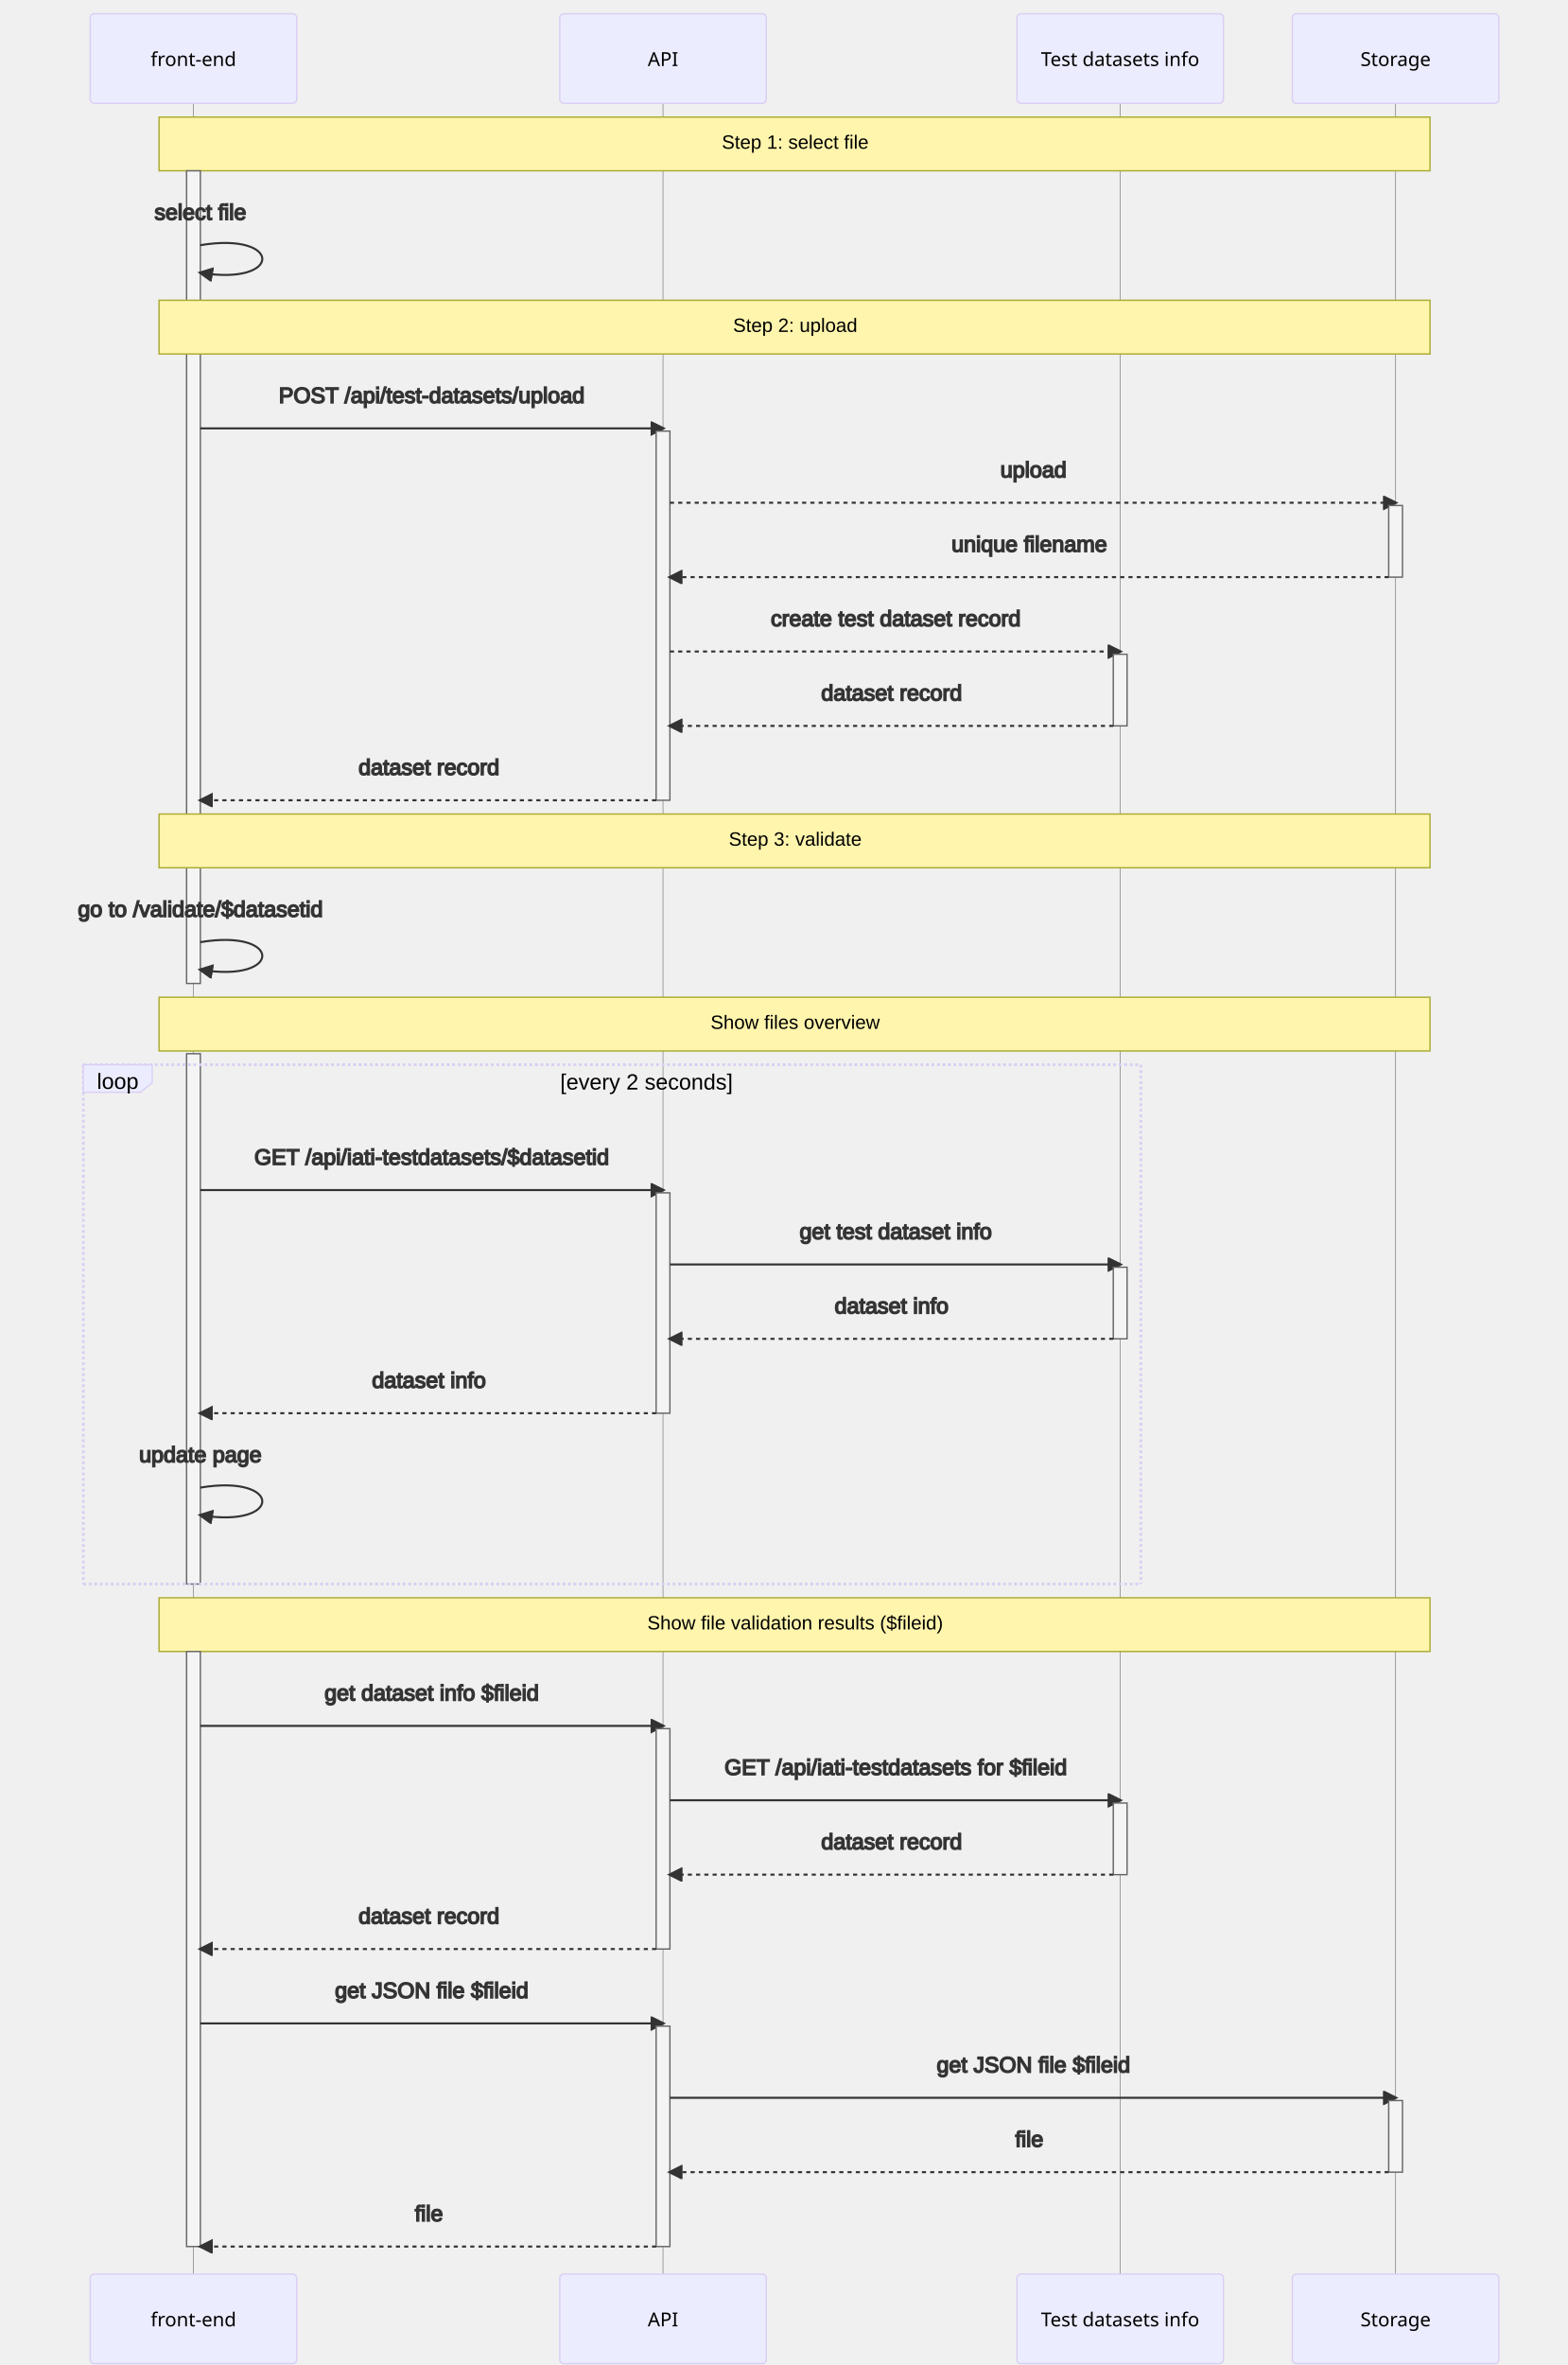
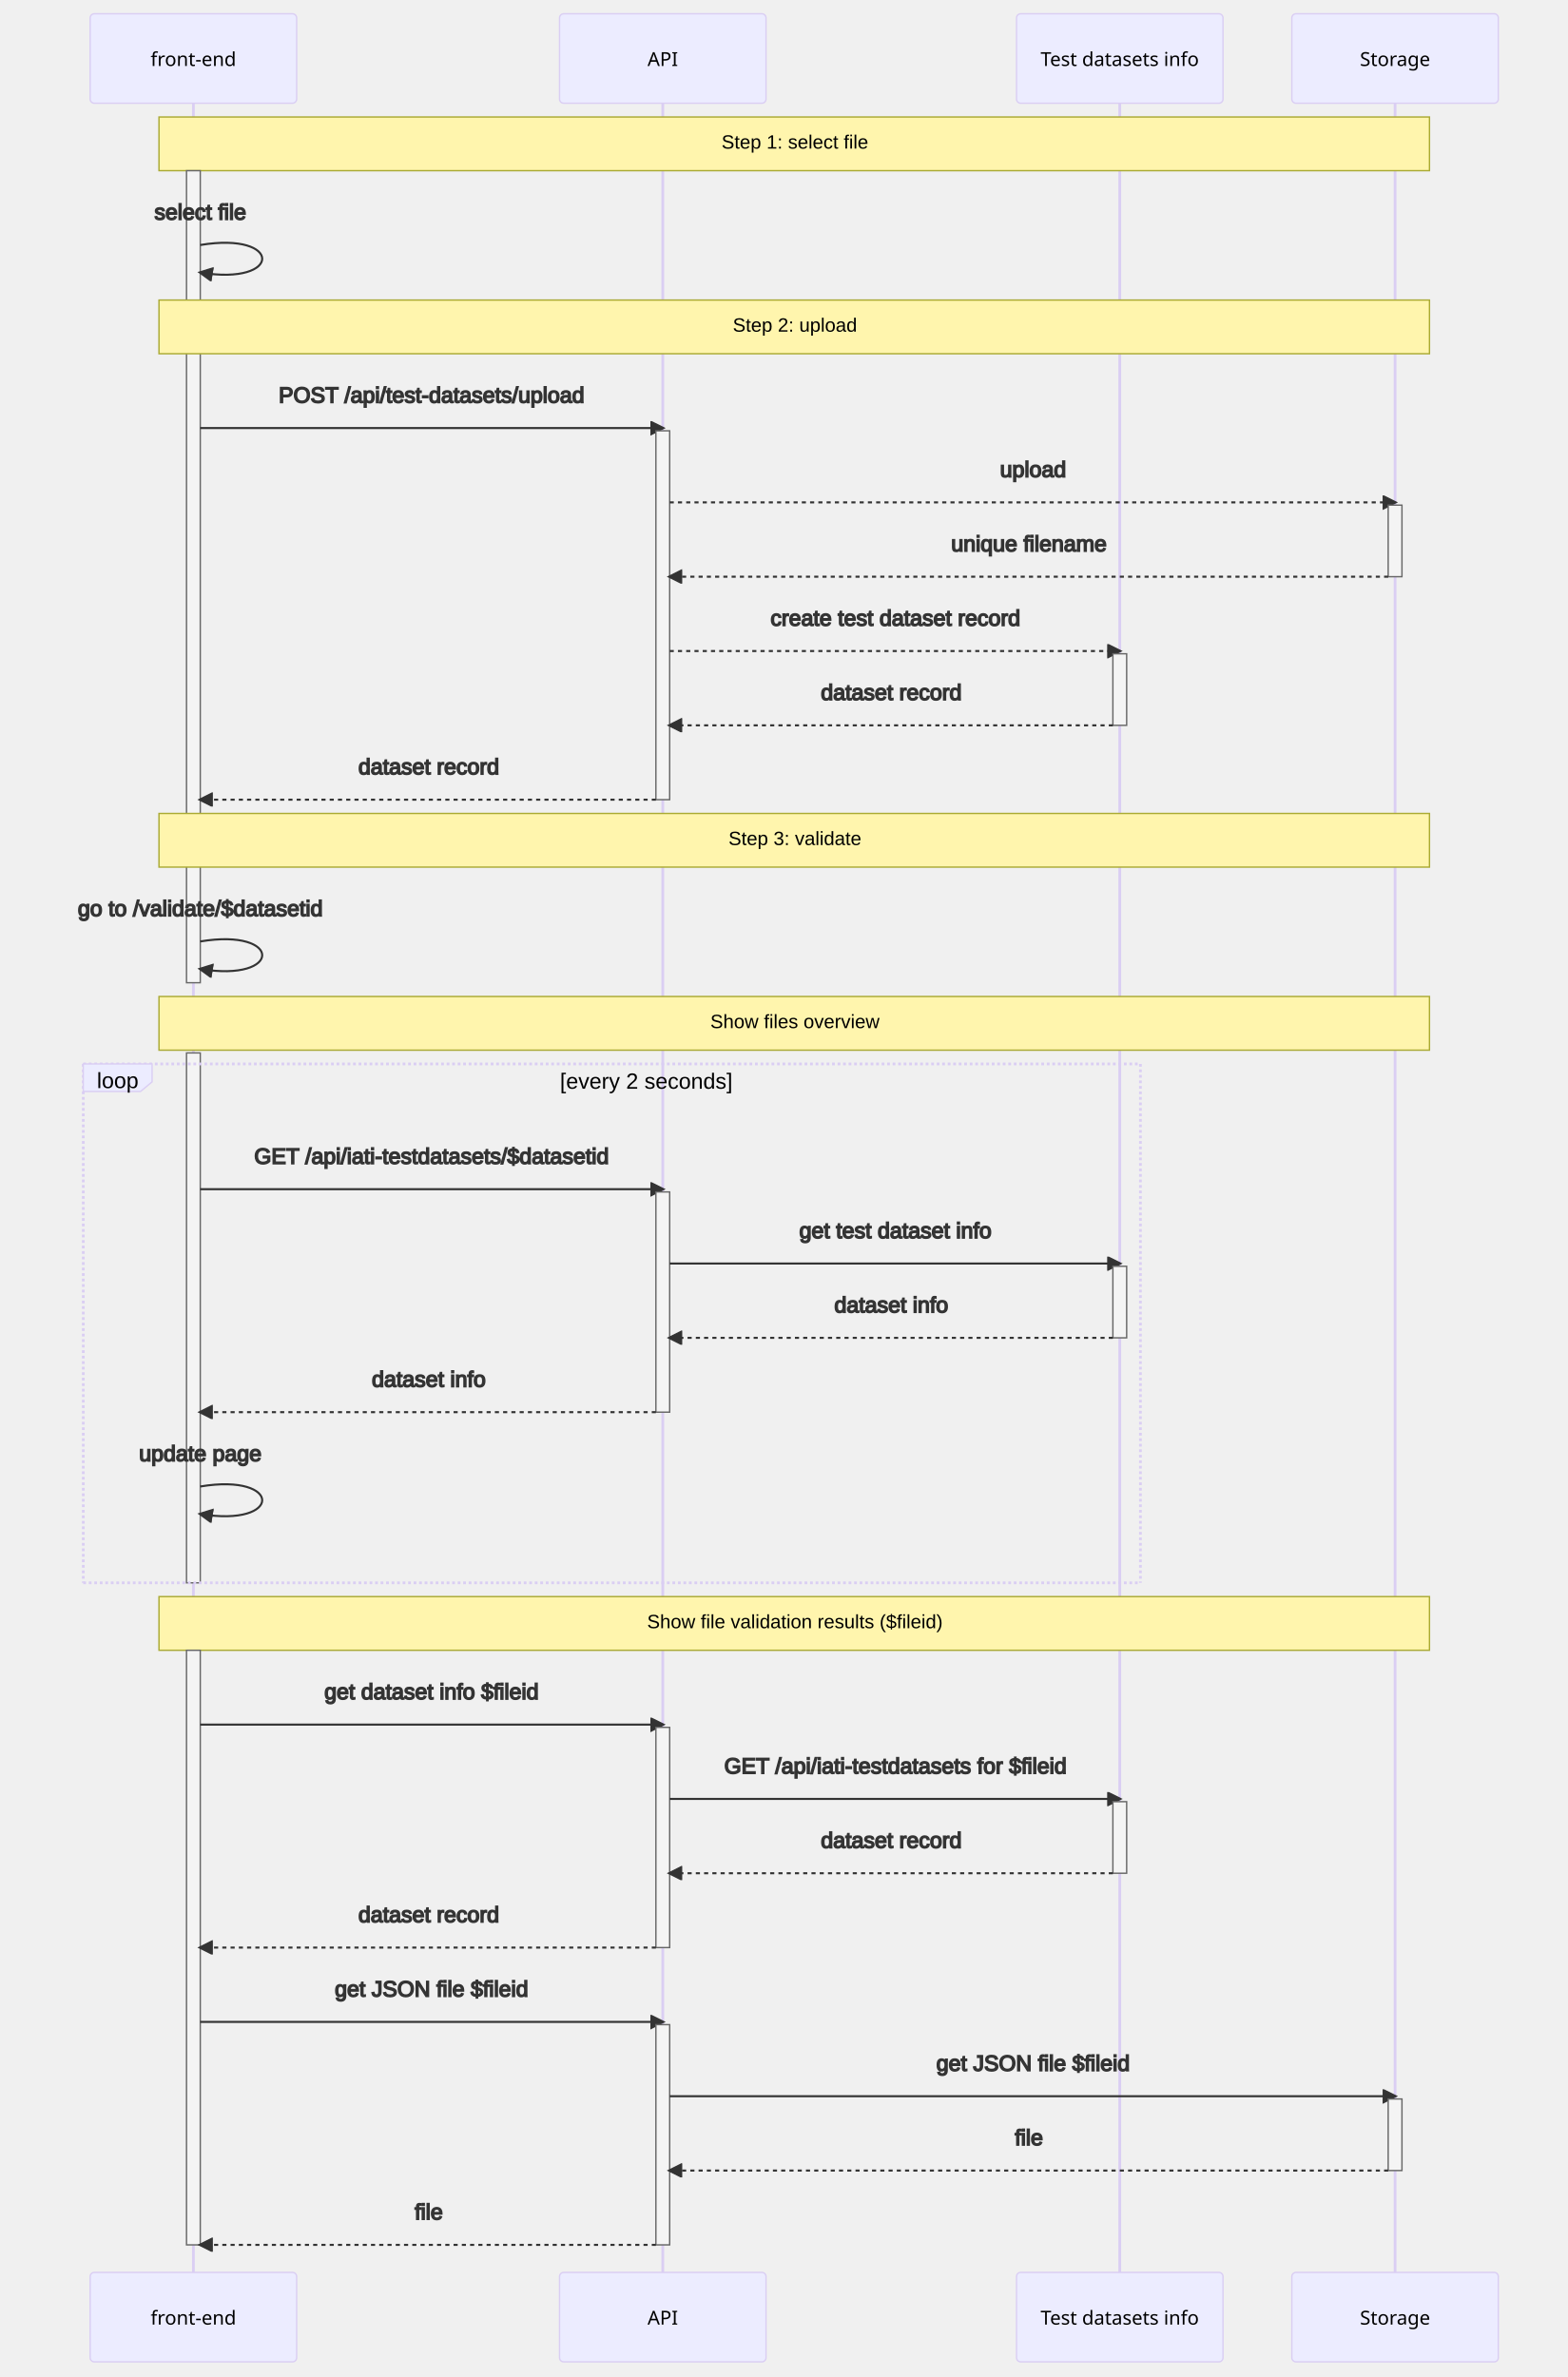
- <svg xmlns="http://www.w3.org/2000/svg" id="mermaid-1631400881005" width="1138.5" height="1717" viewBox="-65.5 -10 1138.5 1717">
-   <style>#mermaid-1631400881005{font-family:"trebuchet ms",verdana,arial,sans-serif;font-size:16px;fill:#333;}#mermaid-1631400881005 .error-icon{fill:#552222;}#mermaid-1631400881005 .error-text{fill:#552222;stroke:#552222;}#mermaid-1631400881005 .edge-thickness-normal{stroke-width:2px;}#mermaid-1631400881005 .edge-thickness-thick{stroke-width:3.5px;}#mermaid-1631400881005 .edge-pattern-solid{stroke-dasharray:0;}#mermaid-1631400881005 .edge-pattern-dashed{stroke-dasharray:3;}#mermaid-1631400881005 .edge-pattern-dotted{stroke-dasharray:2;}#mermaid-1631400881005 .marker{fill:#333333;stroke:#333333;}#mermaid-1631400881005 .marker.cross{stroke:#333333;}#mermaid-1631400881005 svg{font-family:"trebuchet ms",verdana,arial,sans-serif;font-size:16px;}#mermaid-1631400881005 .actor{stroke:hsl(259.626,59.777%,87.902%);fill:#ECECFF;}#mermaid-1631400881005 text.actor &gt; tspan{fill:black;stroke:none;}#mermaid-1631400881005 .actor-line{stroke:grey;}#mermaid-1631400881005 .messageLine0{stroke-width:1.5;stroke-dasharray:none;stroke:#333;}#mermaid-1631400881005 .messageLine1{stroke-width:1.5;stroke-dasharray:2,2;stroke:#333;}#mermaid-1631400881005 #arrowhead path{fill:#333;stroke:#333;}#mermaid-1631400881005 .sequenceNumber{fill:white;}#mermaid-1631400881005 #sequencenumber{fill:#333;}#mermaid-1631400881005 #crosshead path{fill:#333;stroke:#333;}#mermaid-1631400881005 .messageText{fill:#333;stroke:#333;}#mermaid-1631400881005 .labelBox{stroke:hsl(259.626,59.777%,87.902%);fill:#ECECFF;}#mermaid-1631400881005 .labelText,#mermaid-1631400881005 .labelText &gt; tspan{fill:black;stroke:none;}#mermaid-1631400881005 .loopText,#mermaid-1631400881005 .loopText &gt; tspan{fill:black;stroke:none;}#mermaid-1631400881005 .loopLine{stroke-width:2px;stroke-dasharray:2,2;stroke:hsl(259.626,59.777%,87.902%);fill:hsl(259.626,59.777%,87.902%);}#mermaid-1631400881005 .note{stroke:#aaaa33;fill:#fff5ad;}#mermaid-1631400881005 .noteText,#mermaid-1631400881005 .noteText &gt; tspan{fill:black;stroke:none;}#mermaid-1631400881005 .activation0{fill:#f4f4f4;stroke:#666;}#mermaid-1631400881005 .activation1{fill:#f4f4f4;stroke:#666;}#mermaid-1631400881005 .activation2{fill:#f4f4f4;stroke:#666;}#mermaid-1631400881005:root{--mermaid-font-family:"trebuchet ms",verdana,arial,sans-serif;}</style>
+ <svg xmlns="http://www.w3.org/2000/svg" id="mermaid-1637060452052" width="1138.5" height="1727" viewBox="-65.5 -10 1138.5 1727">
+   <style>#mermaid-1637060452052 {font-family:"trebuchet ms",verdana,arial,sans-serif;font-size:16px;fill:#333;}#mermaid-1637060452052 .error-icon{fill:#552222;}#mermaid-1637060452052 .error-text{fill:#552222;stroke:#552222;}#mermaid-1637060452052 .edge-thickness-normal{stroke-width:2px;}#mermaid-1637060452052 .edge-thickness-thick{stroke-width:3.5px;}#mermaid-1637060452052 .edge-pattern-solid{stroke-dasharray:0;}#mermaid-1637060452052 .edge-pattern-dashed{stroke-dasharray:3;}#mermaid-1637060452052 .edge-pattern-dotted{stroke-dasharray:2;}#mermaid-1637060452052 .marker{fill:#333333;stroke:#333333;}#mermaid-1637060452052 .marker.cross{stroke:#333333;}#mermaid-1637060452052 svg{font-family:"trebuchet ms",verdana,arial,sans-serif;font-size:16px;}#mermaid-1637060452052 .actor{stroke:hsl(259.626, 59.777%, 87.902%);fill:#ECECFF;}#mermaid-1637060452052 text.actor&gt;tspan{fill:black;stroke:none;}#mermaid-1637060452052 .actor-line{stroke:grey;}#mermaid-1637060452052 .messageLine0{stroke-width:1.5;stroke-dasharray:none;stroke:#333;}#mermaid-1637060452052 .messageLine1{stroke-width:1.5;stroke-dasharray:2,2;stroke:#333;}#mermaid-1637060452052 #arrowhead path{fill:#333;stroke:#333;}#mermaid-1637060452052 .sequenceNumber{fill:white;}#mermaid-1637060452052 #sequencenumber{fill:#333;}#mermaid-1637060452052 #crosshead path{fill:#333;stroke:#333;}#mermaid-1637060452052 .messageText{fill:#333;stroke:#333;}#mermaid-1637060452052 .labelBox{stroke:hsl(259.626, 59.777%, 87.902%);fill:#ECECFF;}#mermaid-1637060452052 .labelText,#mermaid-1637060452052 .labelText&gt;tspan{fill:black;stroke:none;}#mermaid-1637060452052 .loopText,#mermaid-1637060452052 .loopText&gt;tspan{fill:black;stroke:none;}#mermaid-1637060452052 .loopLine{stroke-width:2px;stroke-dasharray:2,2;stroke:hsl(259.626, 59.777%, 87.902%);fill:hsl(259.626, 59.777%, 87.902%);}#mermaid-1637060452052 .note{stroke:#aaaa33;fill:#fff5ad;}#mermaid-1637060452052 .noteText,#mermaid-1637060452052 .noteText&gt;tspan{fill:black;stroke:none;}#mermaid-1637060452052 .activation0{fill:#f4f4f4;stroke:#666;}#mermaid-1637060452052 .activation1{fill:#f4f4f4;stroke:#666;}#mermaid-1637060452052 .activation2{fill:#f4f4f4;stroke:#666;}#mermaid-1637060452052 .actor-man line{stroke:hsl(259.626, 59.777%, 87.902%);fill:#ECECFF;}#mermaid-1637060452052 .actor-man circle,#mermaid-1637060452052 line{stroke:hsl(259.626, 59.777%, 87.902%);fill:#ECECFF;stroke-width:2px;}#mermaid-1637060452052 :root{--mermaid-font-family:"trebuchet ms",verdana,arial,sans-serif;}</style>
  <g />
  <g>
-     <line id="actor0" x1="75" y1="5" x2="75" y2="1706" class="actor-line" stroke-width="0.5px" stroke="#999" />
+     <line id="actor0" x1="75" y1="5" x2="75" y2="1661" class="200" stroke-width="0.5px" stroke="#999" />
    <rect x="0" y="0" fill="#eaeaea" stroke="#666" width="150" height="65" rx="3" ry="3" class="actor" />
    <text x="75" y="32.5" dominant-baseline="central" alignment-baseline="central" class="actor" style="text-anchor: middle; font-size: 14px; font-weight: 400; font-family: Open-Sans, sans-serif;">
      <tspan x="75" dy="0">front-end</tspan>
    </text>
  </g>
  <g>
-     <line id="actor1" x1="416" y1="5" x2="416" y2="1706" class="actor-line" stroke-width="0.5px" stroke="#999" />
+     <line id="actor1" x1="416" y1="5" x2="416" y2="1661" class="200" stroke-width="0.5px" stroke="#999" />
    <rect x="341" y="0" fill="#eaeaea" stroke="#666" width="150" height="65" rx="3" ry="3" class="actor" />
    <text x="416" y="32.5" dominant-baseline="central" alignment-baseline="central" class="actor" style="text-anchor: middle; font-size: 14px; font-weight: 400; font-family: Open-Sans, sans-serif;">
      <tspan x="416" dy="0">API</tspan>
    </text>
  </g>
  <g>
-     <line id="actor2" x1="748" y1="5" x2="748" y2="1706" class="actor-line" stroke-width="0.5px" stroke="#999" />
+     <line id="actor2" x1="748" y1="5" x2="748" y2="1661" class="200" stroke-width="0.5px" stroke="#999" />
    <rect x="673" y="0" fill="#eaeaea" stroke="#666" width="150" height="65" rx="3" ry="3" class="actor" />
    <text x="748" y="32.5" dominant-baseline="central" alignment-baseline="central" class="actor" style="text-anchor: middle; font-size: 14px; font-weight: 400; font-family: Open-Sans, sans-serif;">
      <tspan x="748" dy="0">Test datasets info</tspan>
    </text>
  </g>
  <g>
-     <line id="actor3" x1="948" y1="5" x2="948" y2="1706" class="actor-line" stroke-width="0.5px" stroke="#999" />
+     <line id="actor3" x1="948" y1="5" x2="948" y2="1661" class="200" stroke-width="0.5px" stroke="#999" />
    <rect x="873" y="0" fill="#eaeaea" stroke="#666" width="150" height="65" rx="3" ry="3" class="actor" />
    <text x="948" y="32.5" dominant-baseline="central" alignment-baseline="central" class="actor" style="text-anchor: middle; font-size: 14px; font-weight: 400; font-family: Open-Sans, sans-serif;">
      <tspan x="948" dy="0">Storage</tspan>
    </text>
  </g>
  <defs>
    <marker id="arrowhead" refX="9" refY="5" markerUnits="userSpaceOnUse" markerWidth="12" markerHeight="12" orient="auto">
      <path d="M 0 0 L 10 5 L 0 10 z" />
    </marker>
  </defs>
  <defs>
    <marker id="crosshead" markerWidth="15" markerHeight="8" orient="auto" refX="16" refY="4">
      <path fill="black" stroke="#000000" stroke-width="1px" d="M 9,2 V 6 L16,4 Z" style="stroke-dasharray: 0, 0;" />
      <path fill="none" stroke="#000000" stroke-width="1px" d="M 0,1 L 6,7 M 6,1 L 0,7" style="stroke-dasharray: 0, 0;" />
    </marker>
  </defs>
  <defs>
    <marker id="filled-head" refX="18" refY="7" markerWidth="20" markerHeight="28" orient="auto">
      <path d="M 18,7 L9,13 L14,7 L9,1 Z" />
    </marker>
  </defs>
  <defs>
    <marker id="sequencenumber" refX="15" refY="15" markerWidth="60" markerHeight="40" orient="auto">
      <circle cx="15" cy="15" r="6" />
    </marker>
  </defs>
  <g>
    <rect x="50" y="75" fill="#EDF2AE" stroke="#666" width="923" height="39" rx="0" ry="0" class="note" />
    <text x="512" y="80" text-anchor="middle" dominant-baseline="middle" alignment-baseline="middle" class="noteText" dy="1em" style="font-family: &quot;trebuchet ms&quot;, verdana, arial, sans-serif; font-size: 14px; font-weight: 400;">
      <tspan x="512">Step 1: select file</tspan>
    </text>
  </g>
  <g>
    <rect x="70" y="114" fill="#EDF2AE" stroke="#666" width="10" height="590" rx="0" ry="0" class="activation0" />
  </g>
  <text x="80" y="129" text-anchor="middle" dominant-baseline="middle" alignment-baseline="middle" class="messageText" dy="1em" style="font-family: &quot;trebuchet ms&quot;, verdana, arial, sans-serif; font-size: 16px; font-weight: 400;">select file</text>
  <path d="M 80,168 C 140,158 140,198 80,188" class="messageLine0" stroke-width="2" stroke="none" marker-end="url(#arrowhead)" style="fill: none;" />
  <g>
    <rect x="50" y="208" fill="#EDF2AE" stroke="#666" width="923" height="39" rx="0" ry="0" class="note" />
    <text x="512" y="213" text-anchor="middle" dominant-baseline="middle" alignment-baseline="middle" class="noteText" dy="1em" style="font-family: &quot;trebuchet ms&quot;, verdana, arial, sans-serif; font-size: 14px; font-weight: 400;">
      <tspan x="512">Step 2: upload</tspan>
    </text>
  </g>
  <text x="248" y="262" text-anchor="middle" dominant-baseline="middle" alignment-baseline="middle" class="messageText" dy="1em" style="font-family: &quot;trebuchet ms&quot;, verdana, arial, sans-serif; font-size: 16px; font-weight: 400;">POST /api/test-datasets/upload</text>
  <line x1="80" y1="301" x2="416" y2="301" class="messageLine0" stroke-width="2" stroke="none" marker-end="url(#arrowhead)" style="fill: none;" />
  <g>
    <rect x="411" y="303" fill="#EDF2AE" stroke="#666" width="10" height="268" rx="0" ry="0" class="activation0" />
  </g>
  <text x="685" y="316" text-anchor="middle" dominant-baseline="middle" alignment-baseline="middle" class="messageText" dy="1em" style="font-family: &quot;trebuchet ms&quot;, verdana, arial, sans-serif; font-size: 16px; font-weight: 400;">upload</text>
  <line x1="421" y1="355" x2="948" y2="355" class="messageLine1" stroke-width="2" stroke="none" marker-end="url(#arrowhead)" style="stroke-dasharray: 3, 3; fill: none;" />
  <g>
    <rect x="943" y="357" fill="#EDF2AE" stroke="#666" width="10" height="52" rx="0" ry="0" class="activation0" />
  </g>
  <text x="682" y="370" text-anchor="middle" dominant-baseline="middle" alignment-baseline="middle" class="messageText" dy="1em" style="font-family: &quot;trebuchet ms&quot;, verdana, arial, sans-serif; font-size: 16px; font-weight: 400;">unique filename</text>
  <line x1="943" y1="409" x2="421" y2="409" class="messageLine1" stroke-width="2" stroke="none" marker-end="url(#arrowhead)" style="stroke-dasharray: 3, 3; fill: none;" />
  <text x="585" y="424" text-anchor="middle" dominant-baseline="middle" alignment-baseline="middle" class="messageText" dy="1em" style="font-family: &quot;trebuchet ms&quot;, verdana, arial, sans-serif; font-size: 16px; font-weight: 400;">create test dataset record</text>
  <line x1="421" y1="463" x2="748" y2="463" class="messageLine1" stroke-width="2" stroke="none" marker-end="url(#arrowhead)" style="stroke-dasharray: 3, 3; fill: none;" />
  <g>
    <rect x="743" y="465" fill="#EDF2AE" stroke="#666" width="10" height="52" rx="0" ry="0" class="activation0" />
  </g>
  <text x="582" y="478" text-anchor="middle" dominant-baseline="middle" alignment-baseline="middle" class="messageText" dy="1em" style="font-family: &quot;trebuchet ms&quot;, verdana, arial, sans-serif; font-size: 16px; font-weight: 400;">dataset record</text>
  <line x1="743" y1="517" x2="421" y2="517" class="messageLine1" stroke-width="2" stroke="none" marker-end="url(#arrowhead)" style="stroke-dasharray: 3, 3; fill: none;" />
  <text x="246" y="532" text-anchor="middle" dominant-baseline="middle" alignment-baseline="middle" class="messageText" dy="1em" style="font-family: &quot;trebuchet ms&quot;, verdana, arial, sans-serif; font-size: 16px; font-weight: 400;">dataset record</text>
  <line x1="411" y1="571" x2="80" y2="571" class="messageLine1" stroke-width="2" stroke="none" marker-end="url(#arrowhead)" style="stroke-dasharray: 3, 3; fill: none;" />
  <g>
    <rect x="50" y="581" fill="#EDF2AE" stroke="#666" width="923" height="39" rx="0" ry="0" class="note" />
    <text x="512" y="586" text-anchor="middle" dominant-baseline="middle" alignment-baseline="middle" class="noteText" dy="1em" style="font-family: &quot;trebuchet ms&quot;, verdana, arial, sans-serif; font-size: 14px; font-weight: 400;">
      <tspan x="512">Step 3: validate</tspan>
    </text>
  </g>
  <text x="80" y="635" text-anchor="middle" dominant-baseline="middle" alignment-baseline="middle" class="messageText" dy="1em" style="font-family: &quot;trebuchet ms&quot;, verdana, arial, sans-serif; font-size: 16px; font-weight: 400;">go to /validate/$datasetid</text>
  <path d="M 80,674 C 140,664 140,704 80,694" class="messageLine0" stroke-width="2" stroke="none" marker-end="url(#arrowhead)" style="fill: none;" />
  <g>
    <rect x="50" y="714" fill="#EDF2AE" stroke="#666" width="923" height="39" rx="0" ry="0" class="note" />
    <text x="512" y="719" text-anchor="middle" dominant-baseline="middle" alignment-baseline="middle" class="noteText" dy="1em" style="font-family: &quot;trebuchet ms&quot;, verdana, arial, sans-serif; font-size: 14px; font-weight: 400;">
      <tspan x="512">Show files overview</tspan>
    </text>
  </g>
  <g>
    <rect x="70" y="755" fill="#EDF2AE" stroke="#666" width="10" height="385" rx="0" ry="0" class="activation0" />
  </g>
  <text x="248" y="815" text-anchor="middle" dominant-baseline="middle" alignment-baseline="middle" class="messageText" dy="1em" style="font-family: &quot;trebuchet ms&quot;, verdana, arial, sans-serif; font-size: 16px; font-weight: 400;">GET /api/iati-testdatasets/$datasetid</text>
  <line x1="80" y1="854" x2="416" y2="854" class="messageLine0" stroke-width="2" stroke="none" marker-end="url(#arrowhead)" style="fill: none;" />
  <g>
    <rect x="411" y="856" fill="#EDF2AE" stroke="#666" width="10" height="160" rx="0" ry="0" class="activation0" />
  </g>
  <text x="585" y="869" text-anchor="middle" dominant-baseline="middle" alignment-baseline="middle" class="messageText" dy="1em" style="font-family: &quot;trebuchet ms&quot;, verdana, arial, sans-serif; font-size: 16px; font-weight: 400;">get test dataset info</text>
  <line x1="421" y1="908" x2="748" y2="908" class="messageLine0" stroke-width="2" stroke="none" marker-end="url(#arrowhead)" style="fill: none;" />
  <g>
    <rect x="743" y="910" fill="#EDF2AE" stroke="#666" width="10" height="52" rx="0" ry="0" class="activation0" />
  </g>
  <text x="582" y="923" text-anchor="middle" dominant-baseline="middle" alignment-baseline="middle" class="messageText" dy="1em" style="font-family: &quot;trebuchet ms&quot;, verdana, arial, sans-serif; font-size: 16px; font-weight: 400;">dataset info</text>
  <line x1="743" y1="962" x2="421" y2="962" class="messageLine1" stroke-width="2" stroke="none" marker-end="url(#arrowhead)" style="stroke-dasharray: 3, 3; fill: none;" />
  <text x="246" y="977" text-anchor="middle" dominant-baseline="middle" alignment-baseline="middle" class="messageText" dy="1em" style="font-family: &quot;trebuchet ms&quot;, verdana, arial, sans-serif; font-size: 16px; font-weight: 400;">dataset info</text>
  <line x1="411" y1="1016" x2="80" y2="1016" class="messageLine1" stroke-width="2" stroke="none" marker-end="url(#arrowhead)" style="stroke-dasharray: 3, 3; fill: none;" />
  <text x="80" y="1031" text-anchor="middle" dominant-baseline="middle" alignment-baseline="middle" class="messageText" dy="1em" style="font-family: &quot;trebuchet ms&quot;, verdana, arial, sans-serif; font-size: 16px; font-weight: 400;">update page</text>
  <path d="M 80,1070 C 140,1060 140,1100 80,1090" class="messageLine0" stroke-width="2" stroke="none" marker-end="url(#arrowhead)" style="fill: none;" />
  <g>
    <line x1="-5" y1="763" x2="763" y2="763" class="loopLine" />
    <line x1="763" y1="763" x2="763" y2="1140" class="loopLine" />
    <line x1="-5" y1="1140" x2="763" y2="1140" class="loopLine" />
    <line x1="-5" y1="763" x2="-5" y2="1140" class="loopLine" />
    <polygon points="-5,763 45,763 45,776 36.6,783 -5,783" class="labelBox" />
    <text x="20" y="776" text-anchor="middle" dominant-baseline="middle" alignment-baseline="middle" class="labelText" style="font-family: &quot;trebuchet ms&quot;, verdana, arial, sans-serif; font-size: 16px; font-weight: 400;">loop</text>
    <text x="404" y="781" text-anchor="middle" class="loopText" style="font-family: &quot;trebuchet ms&quot;, verdana, arial, sans-serif; font-size: 16px; font-weight: 400;">
      <tspan x="404">[every 2 seconds]</tspan>
    </text>
  </g>
  <g>
    <rect x="50" y="1150" fill="#EDF2AE" stroke="#666" width="923" height="39" rx="0" ry="0" class="note" />
    <text x="512" y="1155" text-anchor="middle" dominant-baseline="middle" alignment-baseline="middle" class="noteText" dy="1em" style="font-family: &quot;trebuchet ms&quot;, verdana, arial, sans-serif; font-size: 14px; font-weight: 400;">
      <tspan x="512">Show file validation results ($fileid)</tspan>
    </text>
  </g>
  <g>
    <rect x="70" y="1189" fill="#EDF2AE" stroke="#666" width="10" height="432" rx="0" ry="0" class="activation0" />
  </g>
  <text x="248" y="1204" text-anchor="middle" dominant-baseline="middle" alignment-baseline="middle" class="messageText" dy="1em" style="font-family: &quot;trebuchet ms&quot;, verdana, arial, sans-serif; font-size: 16px; font-weight: 400;">get dataset info $fileid</text>
  <line x1="80" y1="1243" x2="416" y2="1243" class="messageLine0" stroke-width="2" stroke="none" marker-end="url(#arrowhead)" style="fill: none;" />
  <g>
    <rect x="411" y="1245" fill="#EDF2AE" stroke="#666" width="10" height="160" rx="0" ry="0" class="activation0" />
  </g>
  <text x="585" y="1258" text-anchor="middle" dominant-baseline="middle" alignment-baseline="middle" class="messageText" dy="1em" style="font-family: &quot;trebuchet ms&quot;, verdana, arial, sans-serif; font-size: 16px; font-weight: 400;">GET /api/iati-testdatasets for $fileid</text>
  <line x1="421" y1="1297" x2="748" y2="1297" class="messageLine0" stroke-width="2" stroke="none" marker-end="url(#arrowhead)" style="fill: none;" />
  <g>
    <rect x="743" y="1299" fill="#EDF2AE" stroke="#666" width="10" height="52" rx="0" ry="0" class="activation0" />
  </g>
  <text x="582" y="1312" text-anchor="middle" dominant-baseline="middle" alignment-baseline="middle" class="messageText" dy="1em" style="font-family: &quot;trebuchet ms&quot;, verdana, arial, sans-serif; font-size: 16px; font-weight: 400;">dataset record</text>
  <line x1="743" y1="1351" x2="421" y2="1351" class="messageLine1" stroke-width="2" stroke="none" marker-end="url(#arrowhead)" style="stroke-dasharray: 3, 3; fill: none;" />
  <text x="246" y="1366" text-anchor="middle" dominant-baseline="middle" alignment-baseline="middle" class="messageText" dy="1em" style="font-family: &quot;trebuchet ms&quot;, verdana, arial, sans-serif; font-size: 16px; font-weight: 400;">dataset record</text>
  <line x1="411" y1="1405" x2="80" y2="1405" class="messageLine1" stroke-width="2" stroke="none" marker-end="url(#arrowhead)" style="stroke-dasharray: 3, 3; fill: none;" />
  <text x="248" y="1420" text-anchor="middle" dominant-baseline="middle" alignment-baseline="middle" class="messageText" dy="1em" style="font-family: &quot;trebuchet ms&quot;, verdana, arial, sans-serif; font-size: 16px; font-weight: 400;">get JSON file $fileid</text>
  <line x1="80" y1="1459" x2="416" y2="1459" class="messageLine0" stroke-width="2" stroke="none" marker-end="url(#arrowhead)" style="fill: none;" />
  <g>
    <rect x="411" y="1461" fill="#EDF2AE" stroke="#666" width="10" height="160" rx="0" ry="0" class="activation0" />
  </g>
  <text x="685" y="1474" text-anchor="middle" dominant-baseline="middle" alignment-baseline="middle" class="messageText" dy="1em" style="font-family: &quot;trebuchet ms&quot;, verdana, arial, sans-serif; font-size: 16px; font-weight: 400;">get JSON file $fileid</text>
  <line x1="421" y1="1513" x2="948" y2="1513" class="messageLine0" stroke-width="2" stroke="none" marker-end="url(#arrowhead)" style="fill: none;" />
  <g>
    <rect x="943" y="1515" fill="#EDF2AE" stroke="#666" width="10" height="52" rx="0" ry="0" class="activation0" />
  </g>
  <text x="682" y="1528" text-anchor="middle" dominant-baseline="middle" alignment-baseline="middle" class="messageText" dy="1em" style="font-family: &quot;trebuchet ms&quot;, verdana, arial, sans-serif; font-size: 16px; font-weight: 400;">file</text>
  <line x1="943" y1="1567" x2="421" y2="1567" class="messageLine1" stroke-width="2" stroke="none" marker-end="url(#arrowhead)" style="stroke-dasharray: 3, 3; fill: none;" />
  <text x="246" y="1582" text-anchor="middle" dominant-baseline="middle" alignment-baseline="middle" class="messageText" dy="1em" style="font-family: &quot;trebuchet ms&quot;, verdana, arial, sans-serif; font-size: 16px; font-weight: 400;">file</text>
  <line x1="411" y1="1621" x2="80" y2="1621" class="messageLine1" stroke-width="2" stroke="none" marker-end="url(#arrowhead)" style="stroke-dasharray: 3, 3; fill: none;" />
  <g>
    <rect x="0" y="1641" fill="#eaeaea" stroke="#666" width="150" height="65" rx="3" ry="3" class="actor" />
    <text x="75" y="1673.5" dominant-baseline="central" alignment-baseline="central" class="actor" style="text-anchor: middle; font-size: 14px; font-weight: 400; font-family: Open-Sans, sans-serif;">
      <tspan x="75" dy="0">front-end</tspan>
    </text>
  </g>
  <g>
    <rect x="341" y="1641" fill="#eaeaea" stroke="#666" width="150" height="65" rx="3" ry="3" class="actor" />
    <text x="416" y="1673.5" dominant-baseline="central" alignment-baseline="central" class="actor" style="text-anchor: middle; font-size: 14px; font-weight: 400; font-family: Open-Sans, sans-serif;">
      <tspan x="416" dy="0">API</tspan>
    </text>
  </g>
  <g>
    <rect x="673" y="1641" fill="#eaeaea" stroke="#666" width="150" height="65" rx="3" ry="3" class="actor" />
    <text x="748" y="1673.5" dominant-baseline="central" alignment-baseline="central" class="actor" style="text-anchor: middle; font-size: 14px; font-weight: 400; font-family: Open-Sans, sans-serif;">
      <tspan x="748" dy="0">Test datasets info</tspan>
    </text>
  </g>
  <g>
    <rect x="873" y="1641" fill="#eaeaea" stroke="#666" width="150" height="65" rx="3" ry="3" class="actor" />
    <text x="948" y="1673.5" dominant-baseline="central" alignment-baseline="central" class="actor" style="text-anchor: middle; font-size: 14px; font-weight: 400; font-family: Open-Sans, sans-serif;">
      <tspan x="948" dy="0">Storage</tspan>
    </text>
  </g>
</svg>
